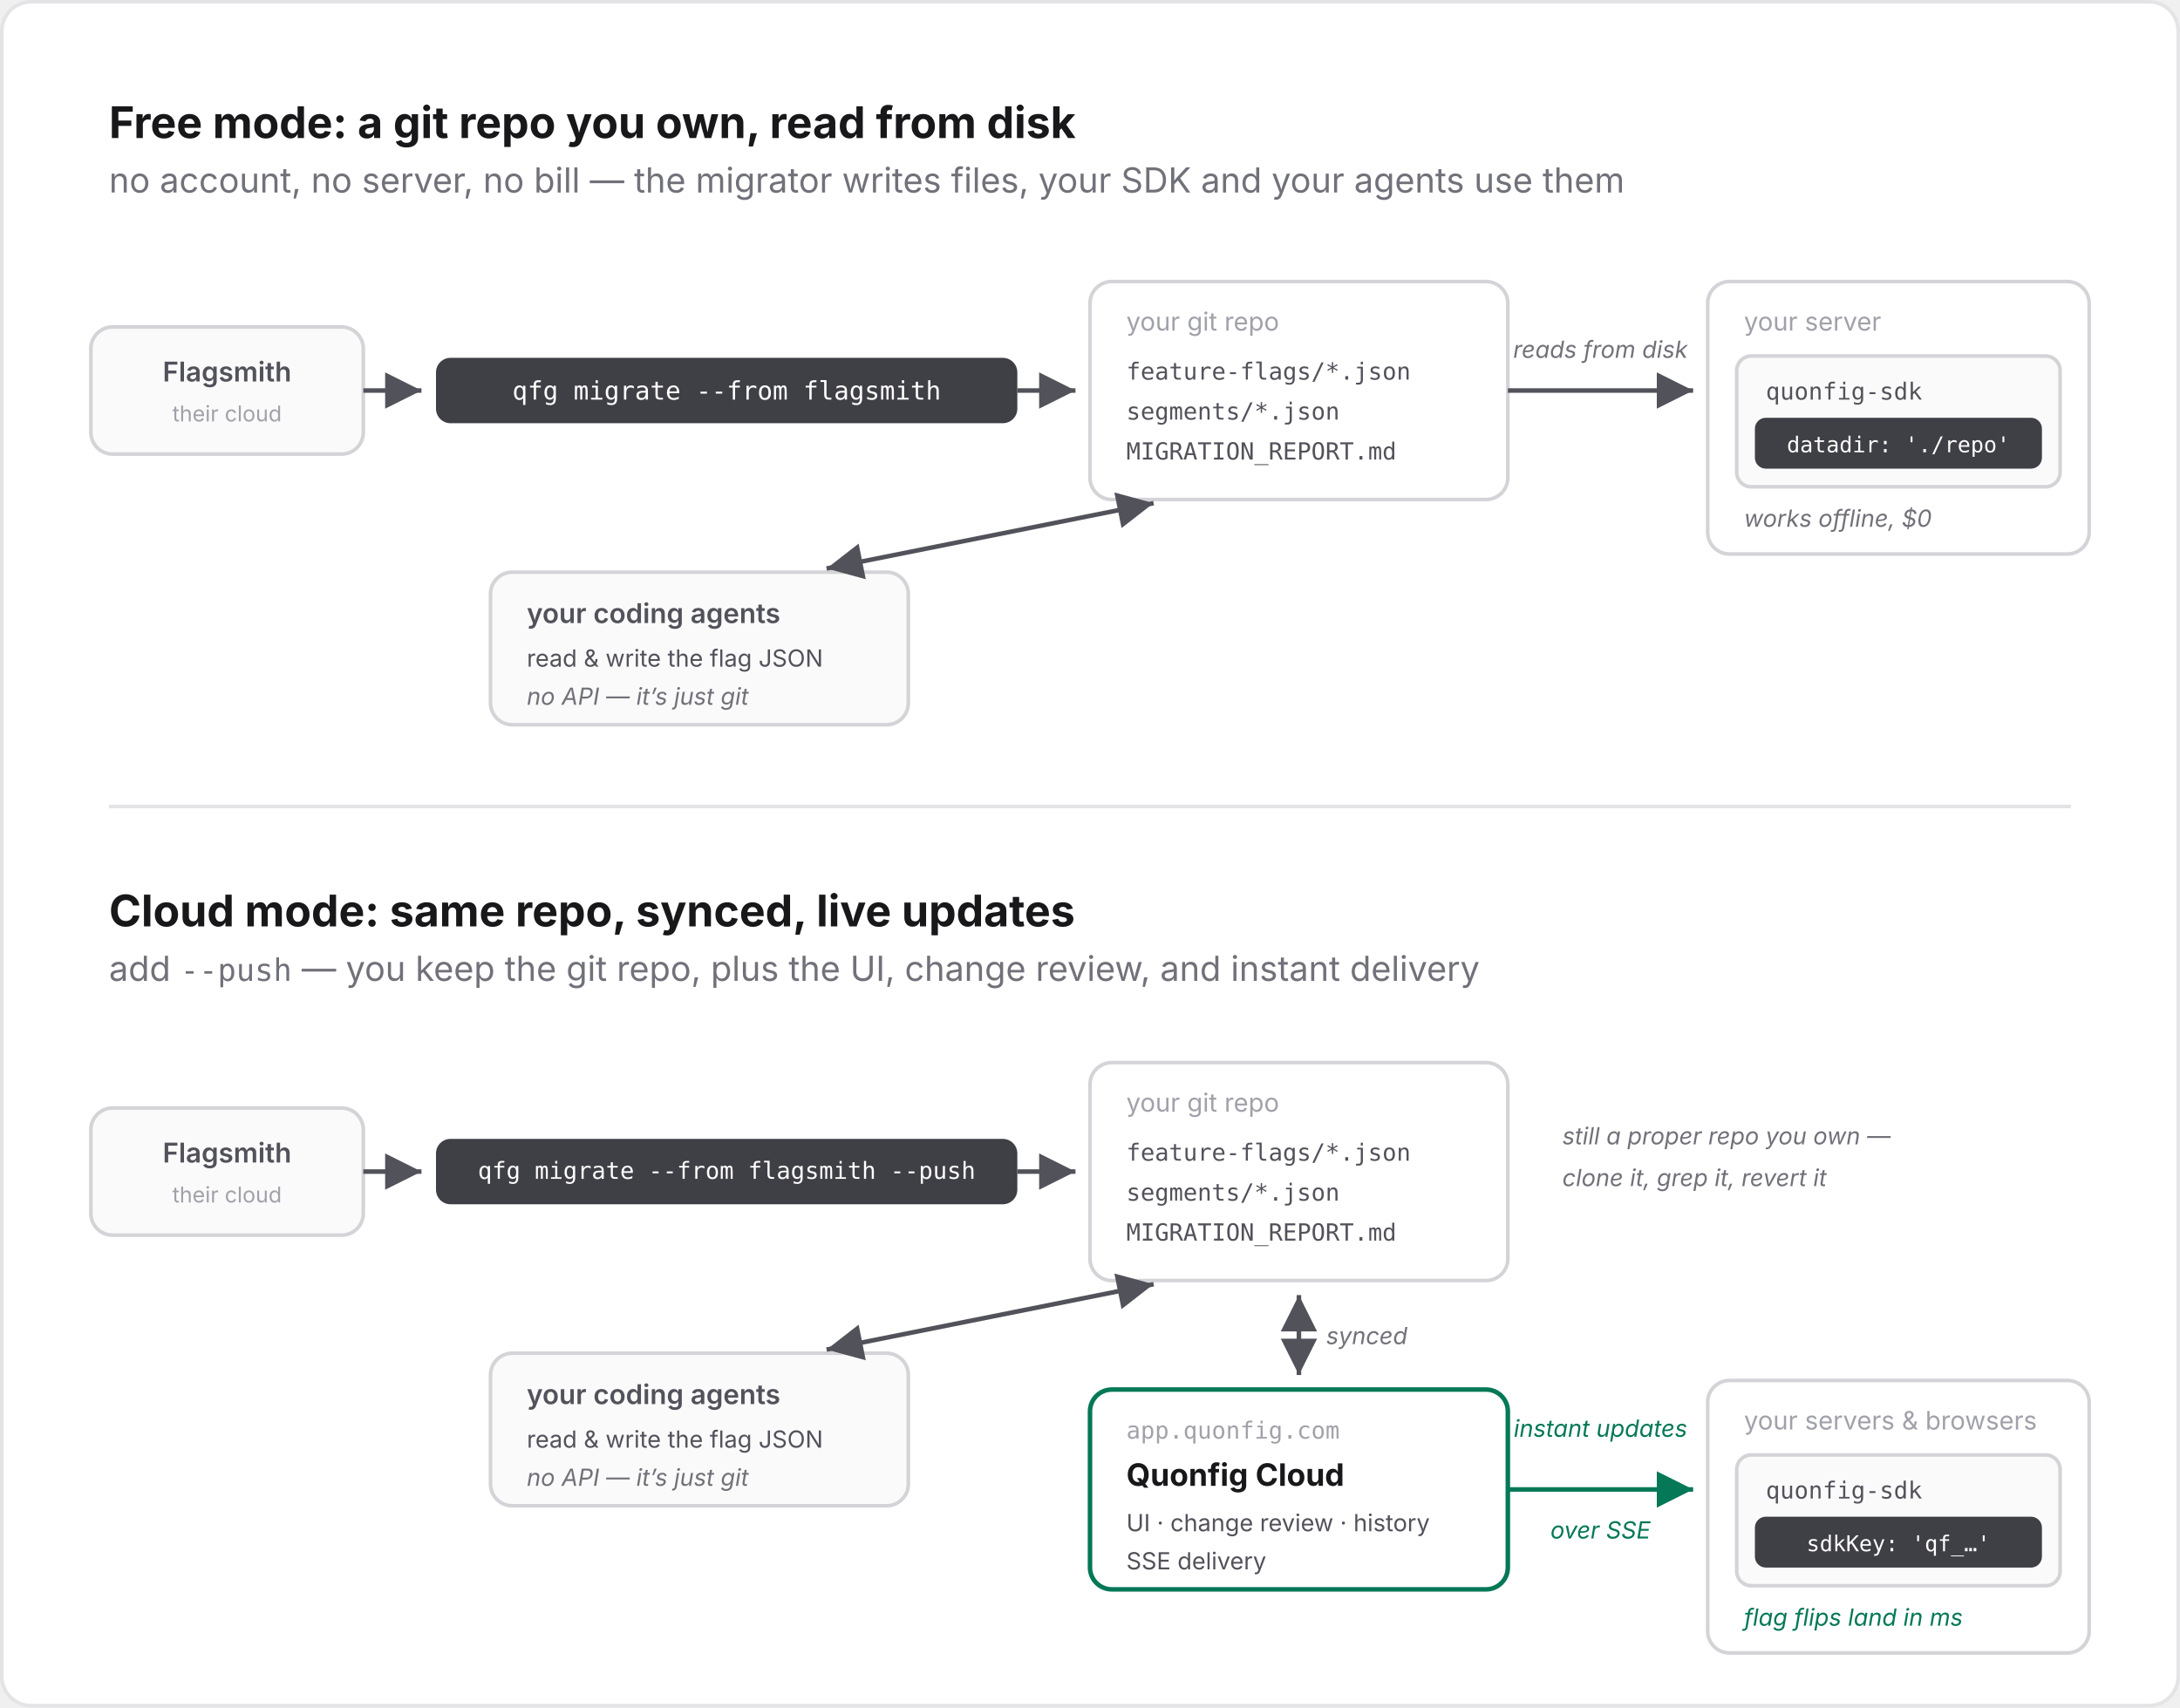
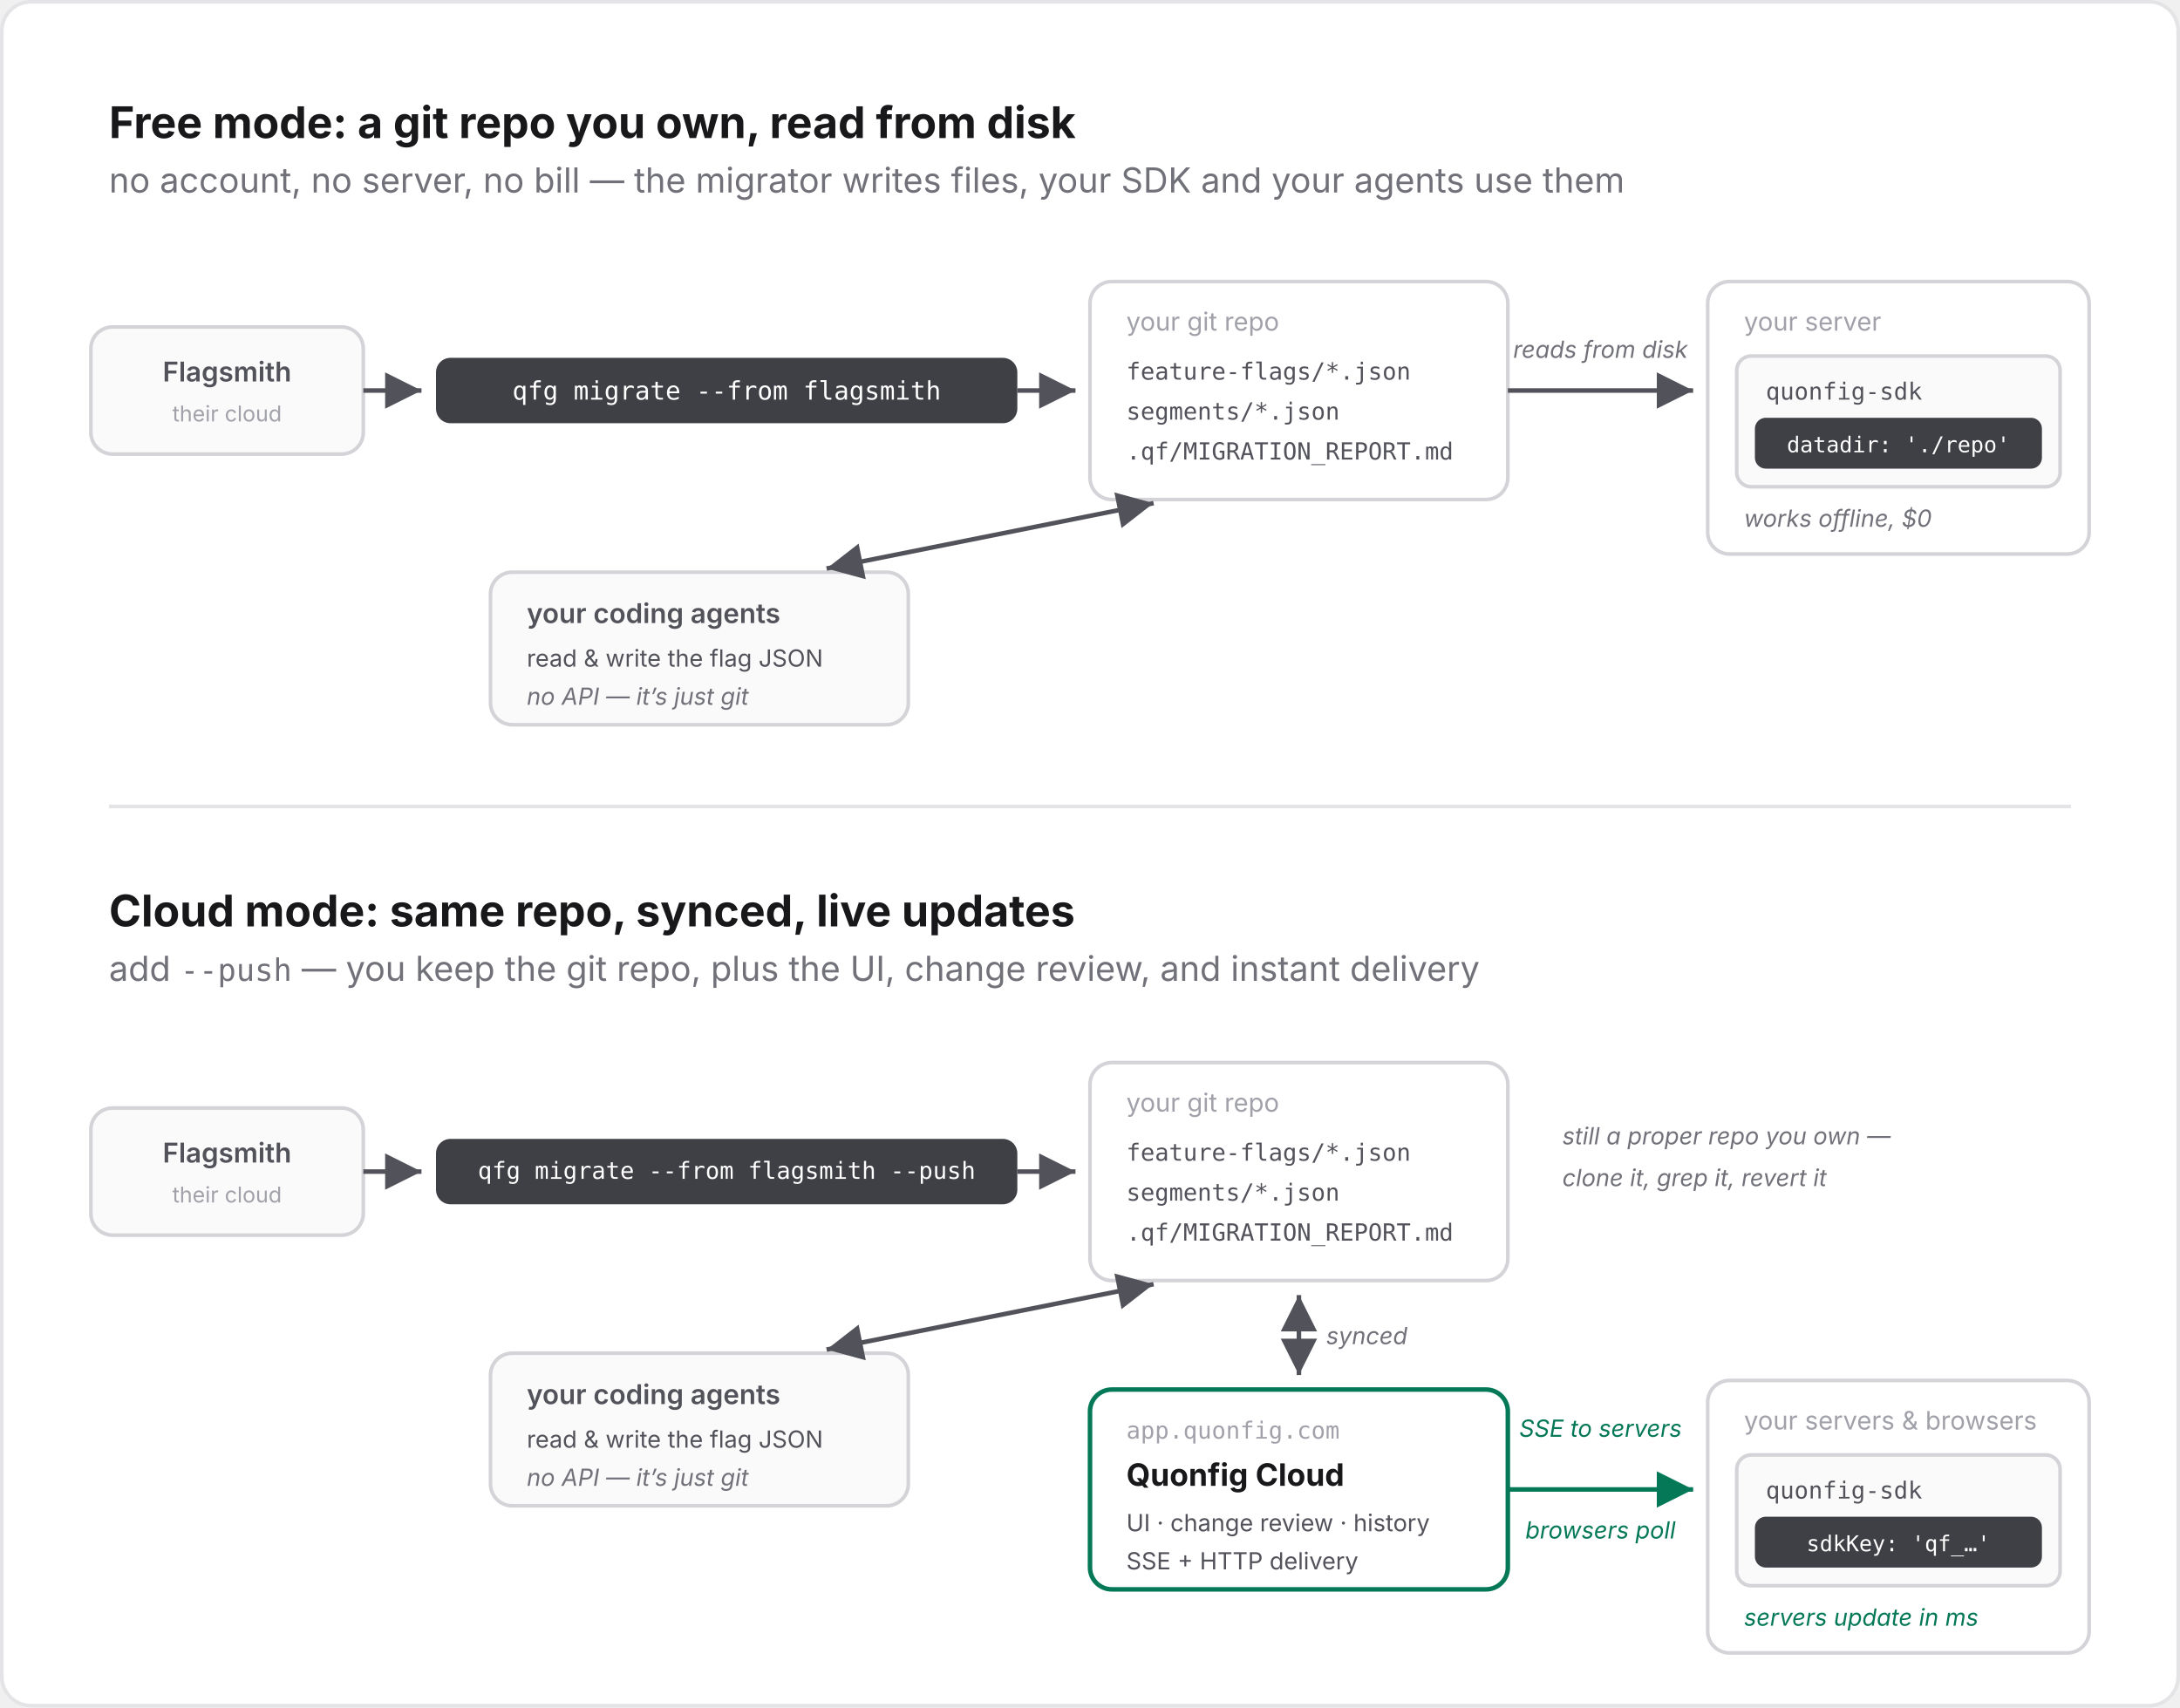
- <svg xmlns="http://www.w3.org/2000/svg" viewBox="0 0 1200 940" font-family="-apple-system, BlinkMacSystemFont, 'Segoe UI', sans-serif" role="img" aria-label="Diagram: two ways to run the migration. Free mode: qfg migrate pulls Flagsmith into a git repo you own, your server-side SDK reads it straight from disk, and your coding agents read and write the flag JSON directly — no account, no bill. Cloud mode: the same command with --push keeps that same git repo and syncs it to Quonfig Cloud, which delivers instant updates to every SDK over SSE.">
+ <svg xmlns="http://www.w3.org/2000/svg" viewBox="0 0 1200 940" font-family="-apple-system, BlinkMacSystemFont, 'Segoe UI', sans-serif" role="img" aria-label="Diagram: two ways to run the migration. Free mode: qfg migrate pulls Flagsmith into a git repo you own, your server-side SDK reads it straight from disk, and your coding agents read and write the flag JSON directly — no account, no bill. Cloud mode: the same command with --push keeps that same git repo and syncs it to Quonfig Cloud, which streams updates to backend SDKs over SSE while browser SDKs fetch evaluated values over HTTP and poll.">
  <defs>
    <marker id="mArrow" markerWidth="10" markerHeight="10" refX="8" refY="4" orient="auto-start-reverse">
      <path d="M0,0 L8,4 L0,8 z" fill="#52525b" />
    </marker>
    <marker id="mArrowGreen" markerWidth="10" markerHeight="10" refX="8" refY="4" orient="auto-start-reverse">
      <path d="M0,0 L8,4 L0,8 z" fill="#047857" />
    </marker>
  </defs>
  <rect x="1" y="1" width="1198" height="938" rx="16" fill="#ffffff" stroke="#e4e4e7" stroke-width="2" />
  <text x="60" y="76" font-size="24" font-weight="700" fill="#18181b">Free mode: a git repo you own, read from disk</text>
  <text x="60" y="106" font-size="19" fill="#71717a">no account, no server, no bill — the migrator writes files, your SDK and your agents use them</text>
  <rect x="50" y="180" width="150" height="70" rx="12" fill="#fafafa" stroke="#d4d4d8" stroke-width="2" />
  <text x="125" y="210" font-size="15" font-weight="600" fill="#52525b" text-anchor="middle">Flagsmith</text>
  <text x="125" y="232" font-size="12" fill="#a1a1aa" text-anchor="middle">their cloud</text>
  <line x1="200" y1="215" x2="232" y2="215" stroke="#52525b" stroke-width="2.5" marker-end="url(#mArrow)" />
  <rect x="240" y="197" width="320" height="36" rx="8" fill="#3f3f46" />
  <text x="400" y="220" font-size="14" fill="#ffffff" text-anchor="middle" font-family="ui-monospace, SFMono-Regular, Menlo, monospace">qfg migrate --from flagsmith</text>
  <line x1="560" y1="215" x2="592" y2="215" stroke="#52525b" stroke-width="2.5" marker-end="url(#mArrow)" />
  <rect x="600" y="155" width="230" height="120" rx="12" fill="#ffffff" stroke="#d4d4d8" stroke-width="2" />
  <text x="620" y="182" font-size="14" fill="#a1a1aa">your git repo</text>
  <text x="620" y="209" font-size="13" fill="#52525b" font-family="ui-monospace, SFMono-Regular, Menlo, monospace">feature-flags/*.json</text>
  <text x="620" y="231" font-size="13" fill="#52525b" font-family="ui-monospace, SFMono-Regular, Menlo, monospace">segments/*.json</text>
-   <text x="620" y="253" font-size="13" fill="#52525b" font-family="ui-monospace, SFMono-Regular, Menlo, monospace">MIGRATION_REPORT.md</text>
+   <text x="620" y="253" font-size="13" fill="#52525b" font-family="ui-monospace, SFMono-Regular, Menlo, monospace">.qf/MIGRATION_REPORT.md</text>
  <line x1="830" y1="215" x2="932" y2="215" stroke="#52525b" stroke-width="2.5" marker-end="url(#mArrow)" />
  <text x="881" y="197" font-size="13" font-style="italic" fill="#71717a" text-anchor="middle">reads from disk</text>
  <rect x="940" y="155" width="210" height="150" rx="12" fill="#ffffff" stroke="#d4d4d8" stroke-width="2" />
  <text x="960" y="182" font-size="14" fill="#a1a1aa">your server</text>
  <rect x="956" y="196" width="178" height="72" rx="8" fill="#fafafa" stroke="#d4d4d8" stroke-width="2" />
  <text x="972" y="220" font-size="13" fill="#52525b" font-family="ui-monospace, SFMono-Regular, Menlo, monospace">quonfig-sdk</text>
  <rect x="966" y="230" width="158" height="28" rx="6" fill="#3f3f46" />
  <text x="1045" y="249" font-size="12" fill="#ffffff" text-anchor="middle" font-family="ui-monospace, SFMono-Regular, Menlo, monospace">datadir: './repo'</text>
  <text x="960" y="290" font-size="13" font-style="italic" fill="#71717a">works offline, $0</text>
  <rect x="270" y="315" width="230" height="84" rx="12" fill="#fafafa" stroke="#d4d4d8" stroke-width="2" />
  <text x="290" y="343" font-size="15" font-weight="600" fill="#52525b">your coding agents</text>
  <text x="290" y="367" font-size="13" fill="#52525b">read &amp; write the flag JSON</text>
  <text x="290" y="388" font-size="13" font-style="italic" fill="#71717a">no API — it’s just git</text>
  <line x1="455" y1="313" x2="635" y2="277" stroke="#52525b" stroke-width="2.5" marker-start="url(#mArrow)" marker-end="url(#mArrow)" />
  <line x1="60" y1="444" x2="1140" y2="444" stroke="#e4e4e7" stroke-width="2" />
  <text x="60" y="510" font-size="24" font-weight="700" fill="#18181b">Cloud mode: same repo, synced, live updates</text>
  <text x="60" y="540" font-size="19" fill="#71717a">add <tspan font-family="ui-monospace, SFMono-Regular, Menlo, monospace" font-size="17">--push</tspan> — you keep the git repo, plus the UI, change review, and instant delivery</text>
  <rect x="50" y="610" width="150" height="70" rx="12" fill="#fafafa" stroke="#d4d4d8" stroke-width="2" />
  <text x="125" y="640" font-size="15" font-weight="600" fill="#52525b" text-anchor="middle">Flagsmith</text>
  <text x="125" y="662" font-size="12" fill="#a1a1aa" text-anchor="middle">their cloud</text>
  <line x1="200" y1="645" x2="232" y2="645" stroke="#52525b" stroke-width="2.5" marker-end="url(#mArrow)" />
  <rect x="240" y="627" width="320" height="36" rx="8" fill="#3f3f46" />
  <text x="400" y="649" font-size="13" fill="#ffffff" text-anchor="middle" font-family="ui-monospace, SFMono-Regular, Menlo, monospace">qfg migrate --from flagsmith --push</text>
  <line x1="560" y1="645" x2="592" y2="645" stroke="#52525b" stroke-width="2.5" marker-end="url(#mArrow)" />
  <rect x="600" y="585" width="230" height="120" rx="12" fill="#ffffff" stroke="#d4d4d8" stroke-width="2" />
  <text x="620" y="612" font-size="14" fill="#a1a1aa">your git repo</text>
  <text x="620" y="639" font-size="13" fill="#52525b" font-family="ui-monospace, SFMono-Regular, Menlo, monospace">feature-flags/*.json</text>
  <text x="620" y="661" font-size="13" fill="#52525b" font-family="ui-monospace, SFMono-Regular, Menlo, monospace">segments/*.json</text>
-   <text x="620" y="683" font-size="13" fill="#52525b" font-family="ui-monospace, SFMono-Regular, Menlo, monospace">MIGRATION_REPORT.md</text>
+   <text x="620" y="683" font-size="13" fill="#52525b" font-family="ui-monospace, SFMono-Regular, Menlo, monospace">.qf/MIGRATION_REPORT.md</text>
  <text x="860" y="630" font-size="13" font-style="italic" fill="#71717a">still a proper repo you own —</text>
  <text x="860" y="653" font-size="13" font-style="italic" fill="#71717a">clone it, grep it, revert it</text>
  <rect x="270" y="745" width="230" height="84" rx="12" fill="#fafafa" stroke="#d4d4d8" stroke-width="2" />
  <text x="290" y="773" font-size="15" font-weight="600" fill="#52525b">your coding agents</text>
  <text x="290" y="797" font-size="13" fill="#52525b">read &amp; write the flag JSON</text>
  <text x="290" y="818" font-size="13" font-style="italic" fill="#71717a">no API — it’s just git</text>
  <line x1="455" y1="743" x2="635" y2="707" stroke="#52525b" stroke-width="2.5" marker-start="url(#mArrow)" marker-end="url(#mArrow)" />
  <line x1="715" y1="713" x2="715" y2="757" stroke="#52525b" stroke-width="2.5" marker-start="url(#mArrow)" marker-end="url(#mArrow)" />
  <text x="730" y="740" font-size="13" font-style="italic" fill="#71717a">synced</text>
  <rect x="600" y="765" width="230" height="110" rx="12" fill="#ffffff" stroke="#047857" stroke-width="2.5" />
  <text x="620" y="792" font-size="13" fill="#a1a1aa" font-family="ui-monospace, SFMono-Regular, Menlo, monospace">app.quonfig.com</text>
  <text x="620" y="818" font-size="17" font-weight="700" fill="#18181b">Quonfig Cloud</text>
  <text x="620" y="843" font-size="13" fill="#52525b">UI · change review · history</text>
-   <text x="620" y="864" font-size="13" fill="#52525b">SSE delivery</text>
+   <text x="620" y="864" font-size="13" fill="#52525b">SSE + HTTP delivery</text>
  <line x1="830" y1="820" x2="932" y2="820" stroke="#047857" stroke-width="2.5" marker-end="url(#mArrowGreen)" />
-   <text x="881" y="791" font-size="13" font-style="italic" fill="#047857" text-anchor="middle">instant updates</text>
-   <text x="881" y="847" font-size="13" font-style="italic" fill="#047857" text-anchor="middle">over SSE</text>
+   <text x="881" y="791" font-size="13" font-style="italic" fill="#047857" text-anchor="middle">SSE to servers</text>
+   <text x="881" y="847" font-size="13" font-style="italic" fill="#047857" text-anchor="middle">browsers poll</text>
  <rect x="940" y="760" width="210" height="150" rx="12" fill="#ffffff" stroke="#d4d4d8" stroke-width="2" />
  <text x="960" y="787" font-size="14" fill="#a1a1aa">your servers &amp; browsers</text>
  <rect x="956" y="801" width="178" height="72" rx="8" fill="#fafafa" stroke="#d4d4d8" stroke-width="2" />
  <text x="972" y="825" font-size="13" fill="#52525b" font-family="ui-monospace, SFMono-Regular, Menlo, monospace">quonfig-sdk</text>
  <rect x="966" y="835" width="158" height="28" rx="6" fill="#3f3f46" />
  <text x="1045" y="854" font-size="12" fill="#ffffff" text-anchor="middle" font-family="ui-monospace, SFMono-Regular, Menlo, monospace">sdkKey: 'qf_…'</text>
-   <text x="960" y="895" font-size="13" font-style="italic" fill="#047857">flag flips land in ms</text>
+   <text x="960" y="895" font-size="13" font-style="italic" fill="#047857">servers update in ms</text>
</svg>
